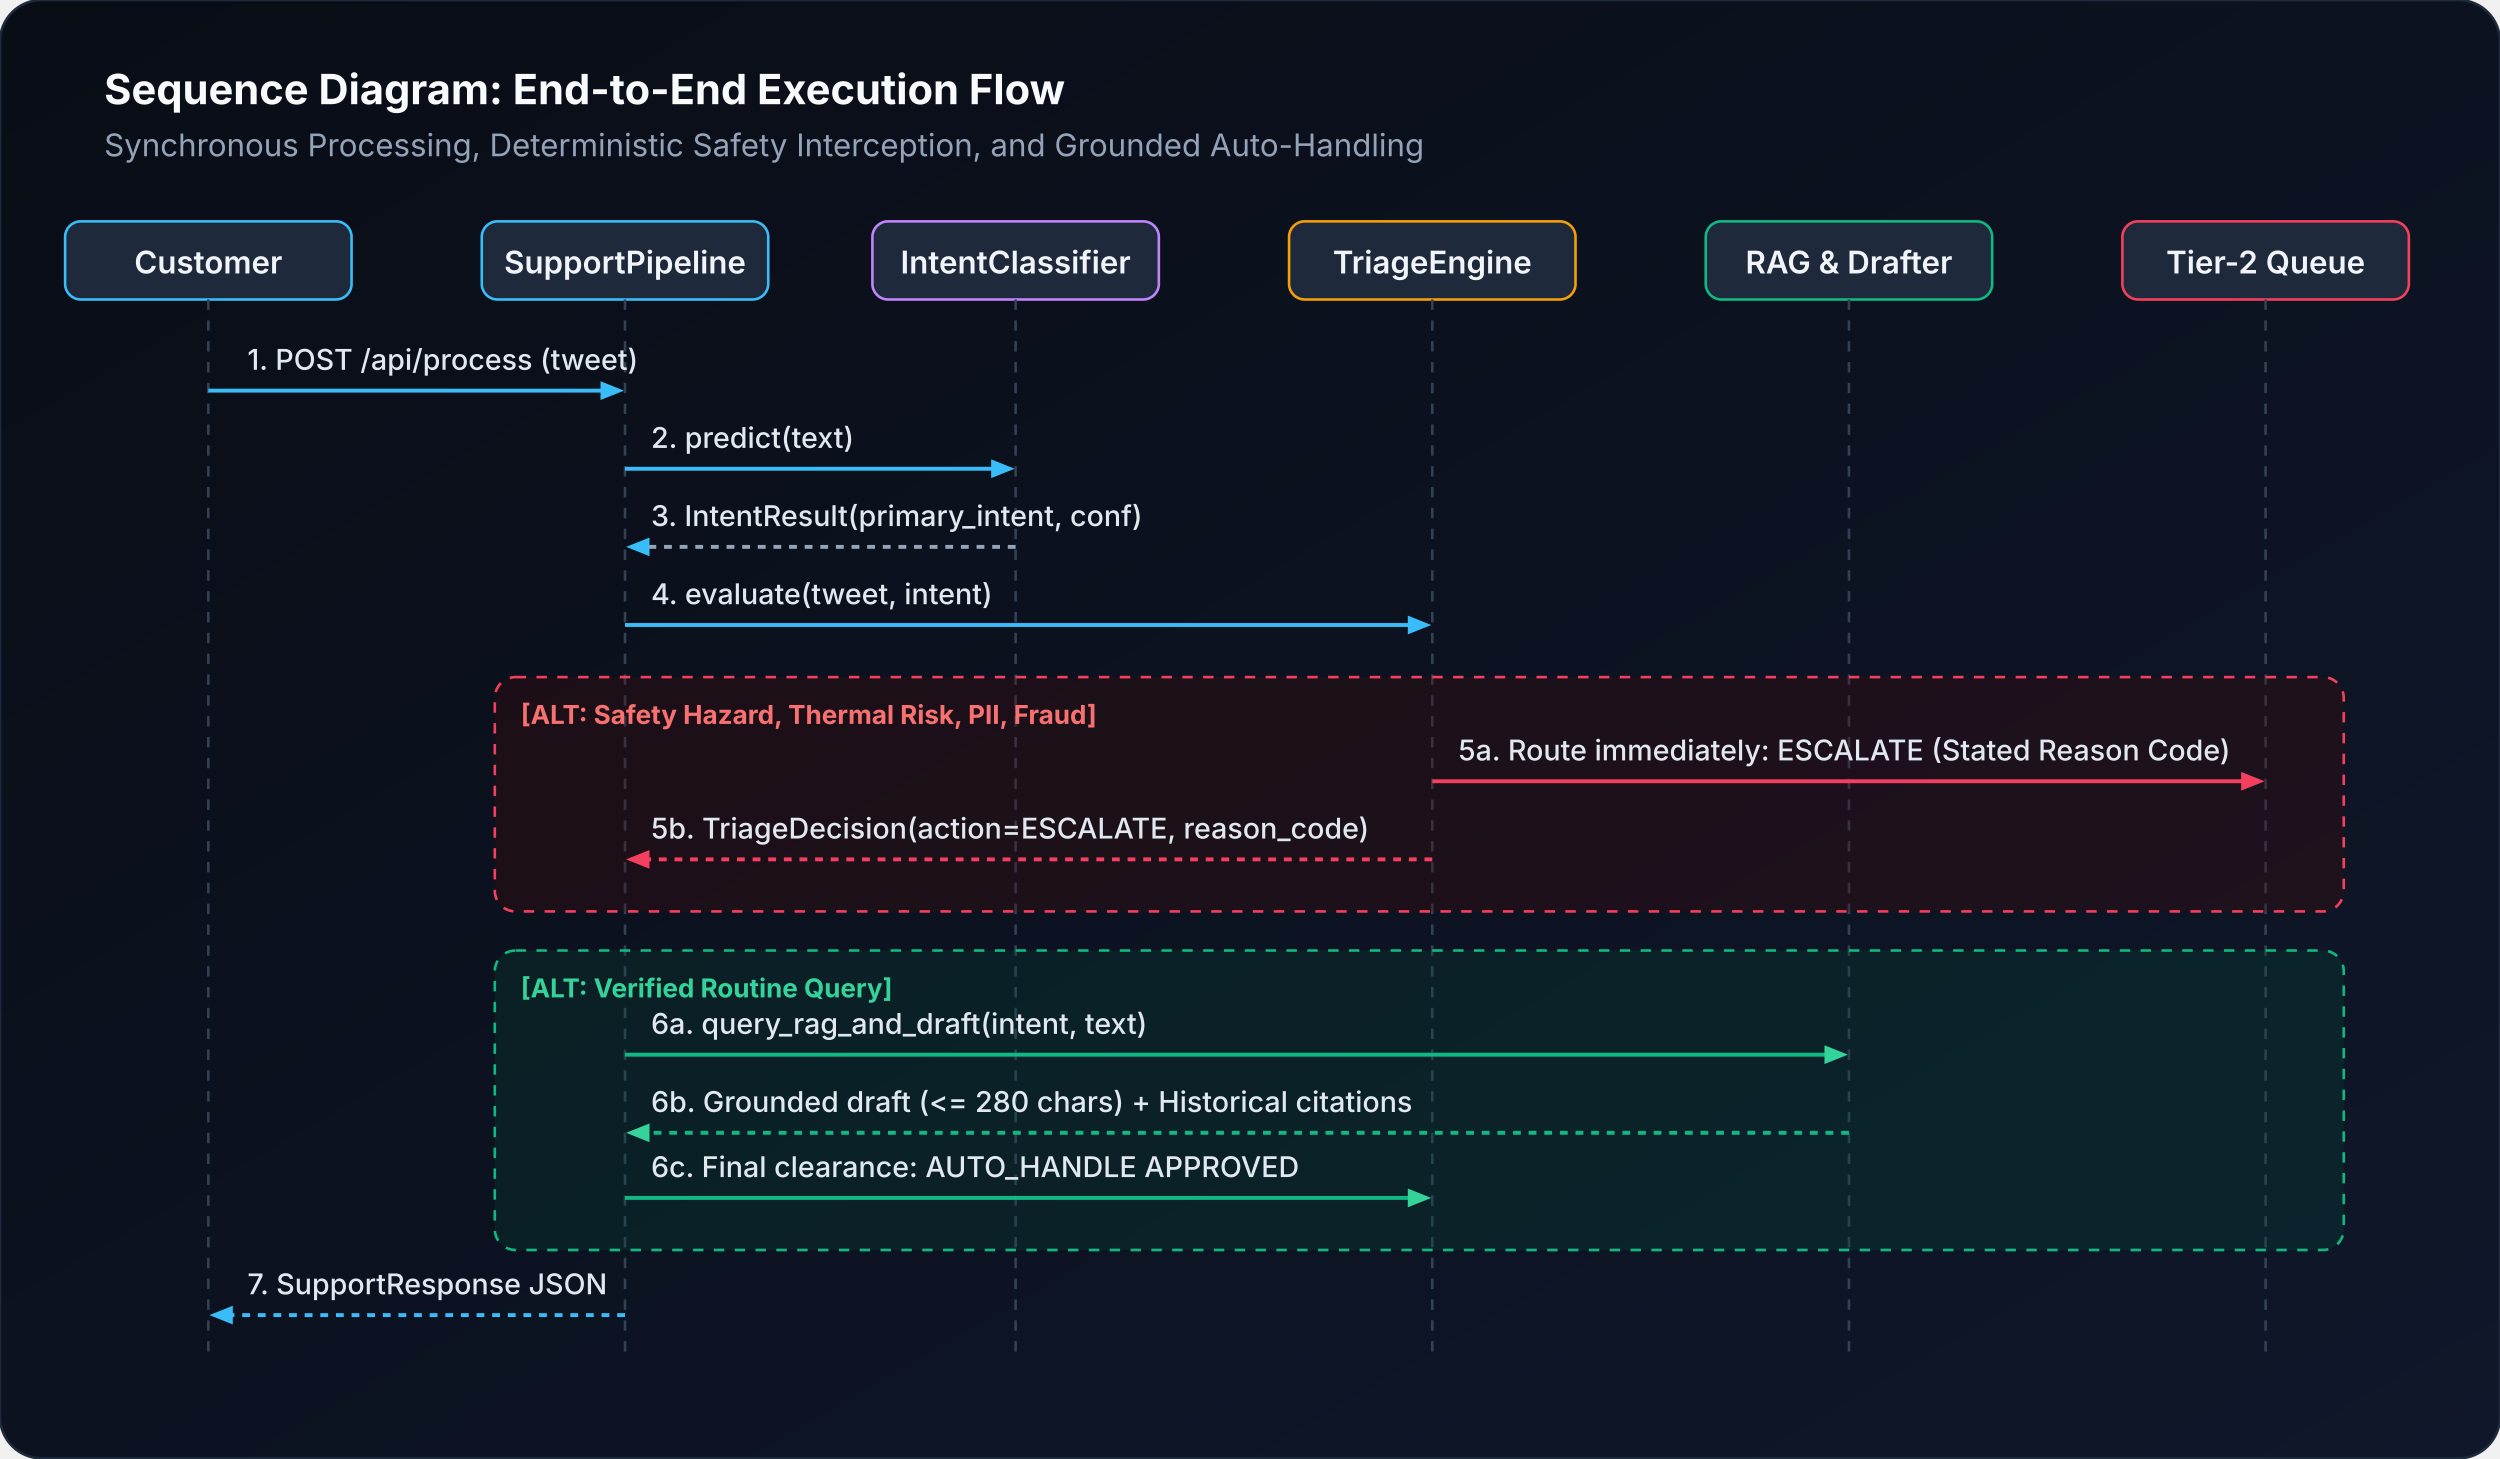
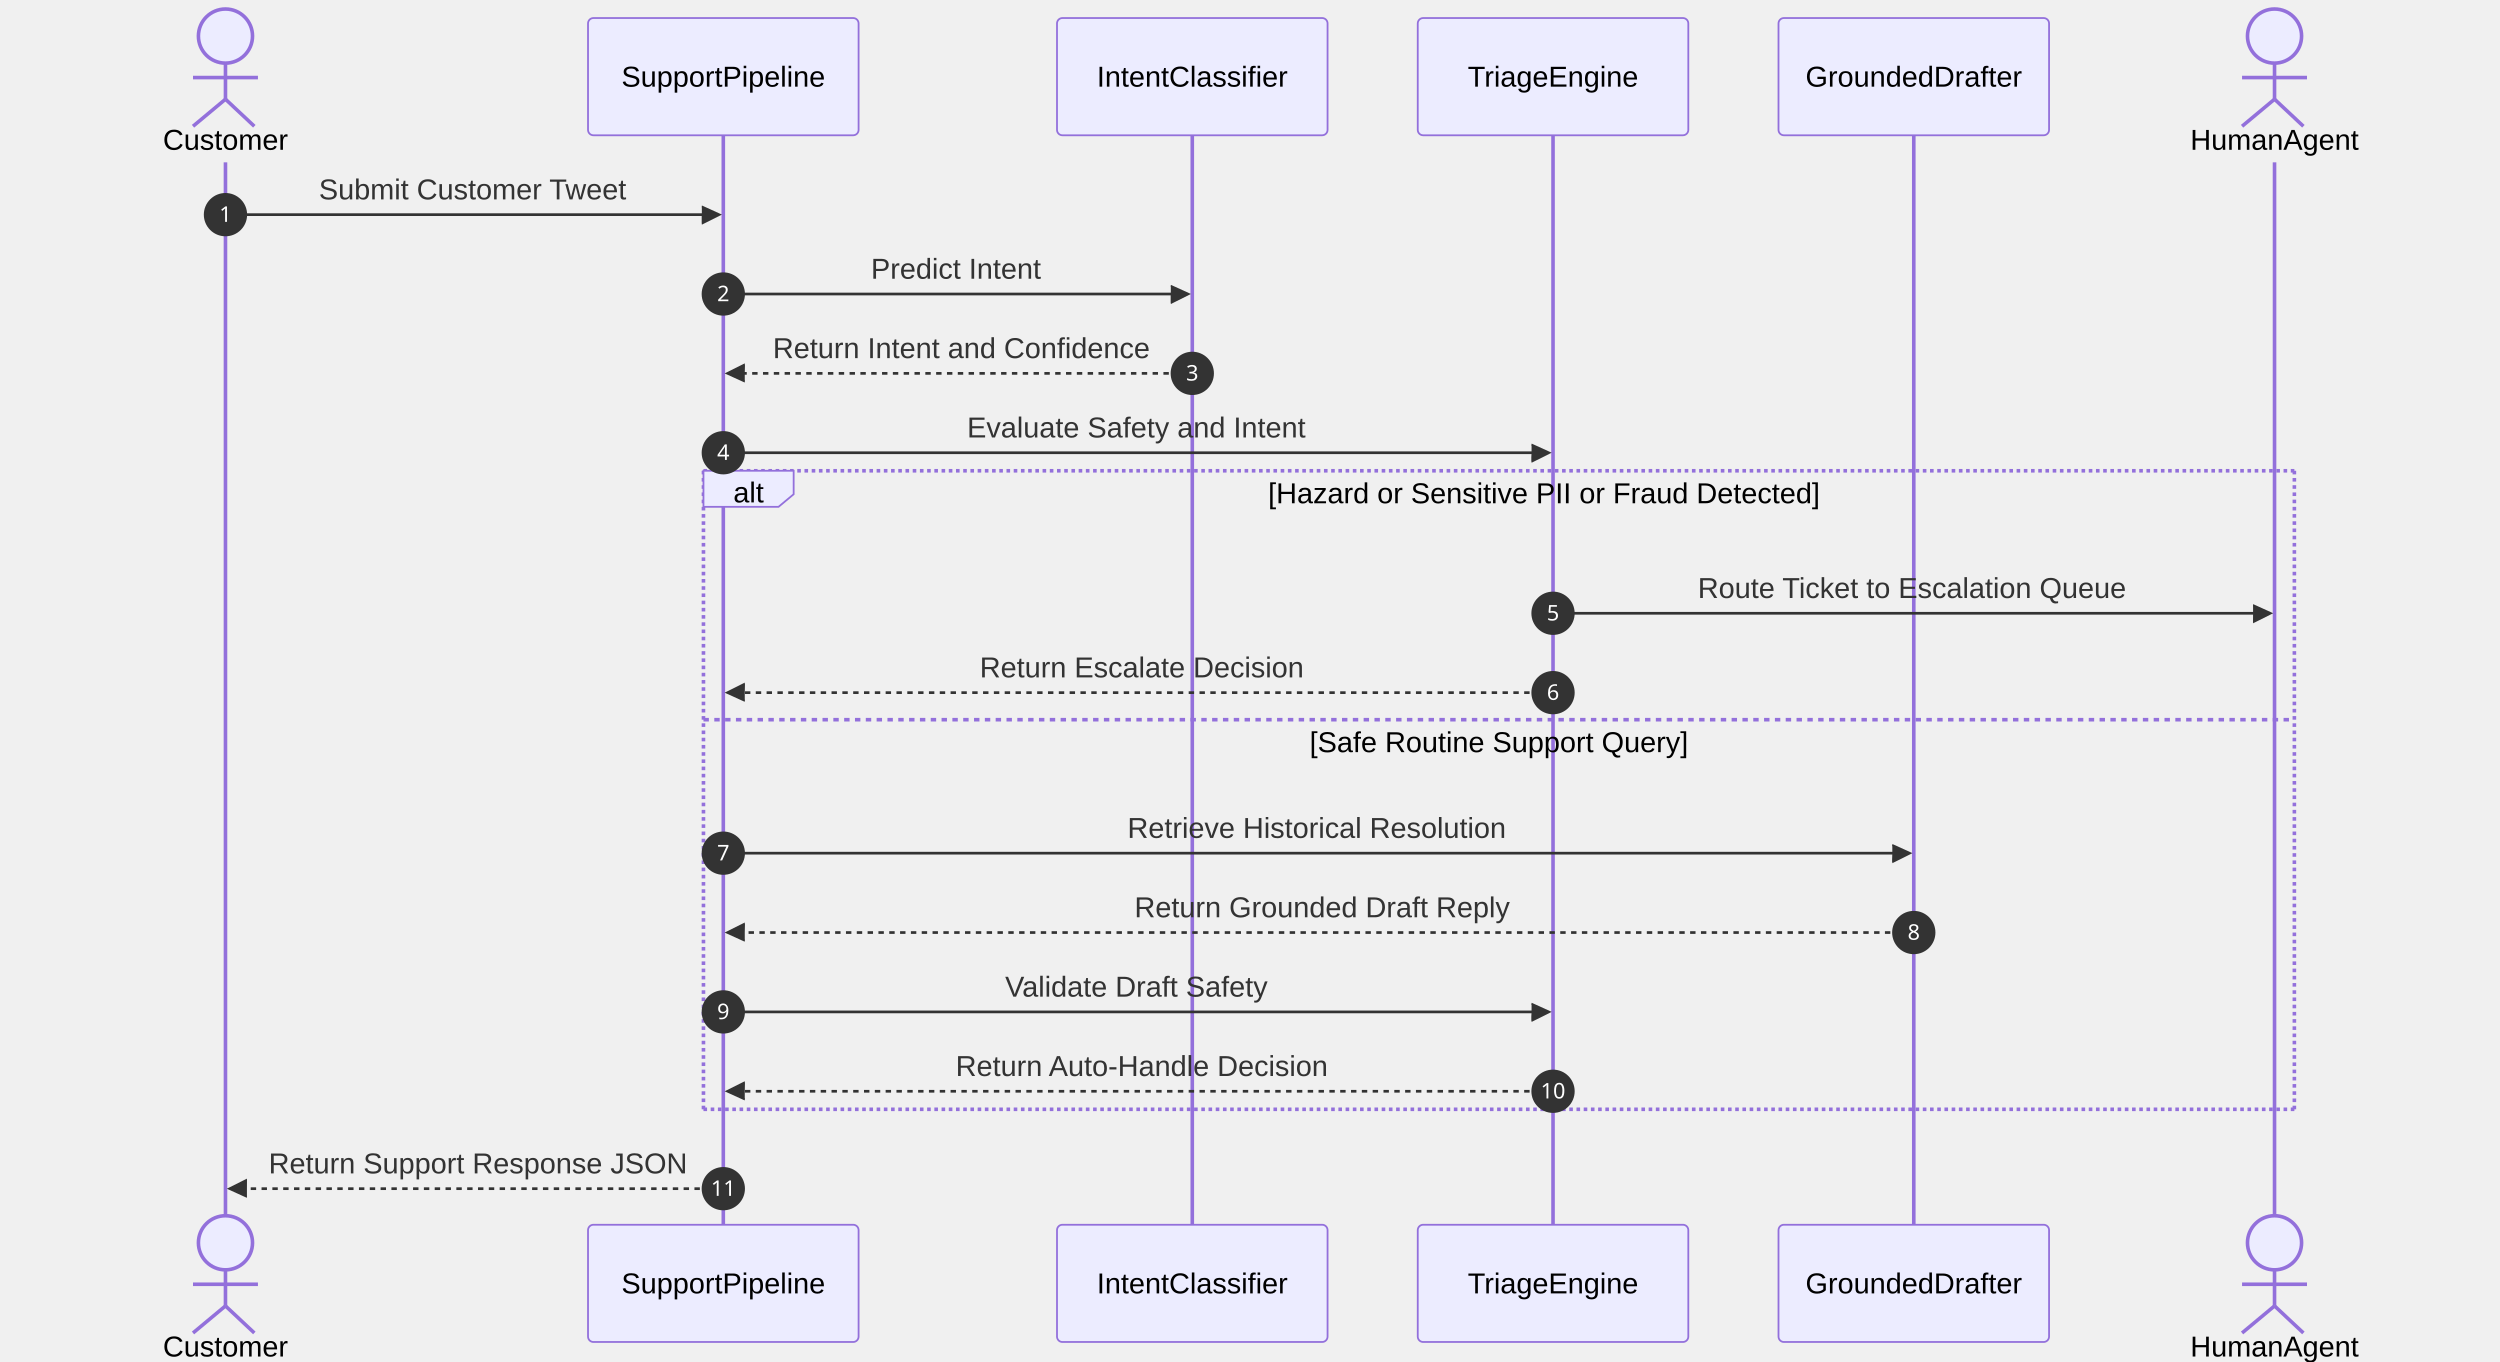
- <svg xmlns="http://www.w3.org/2000/svg" viewBox="0 0 960 560" width="100%" height="100%">
-   <defs>
-     <linearGradient id="sqBg" x1="0%" y1="0%" x2="100%" y2="100%">
-       <stop offset="0%" stop-color="#090d16" />
-       <stop offset="100%" stop-color="#0f172a" />
-     </linearGradient>
-     <marker id="sqArr" viewBox="0 0 10 10" refX="6" refY="5" markerWidth="6" markerHeight="6" orient="auto-start-reverse">
-       <path d="M 0 1 L 10 5 L 0 9 z" fill="#38bdf8" />
-     </marker>
-     <marker id="sqArrRed" viewBox="0 0 10 10" refX="6" refY="5" markerWidth="6" markerHeight="6" orient="auto-start-reverse">
-       <path d="M 0 1 L 10 5 L 0 9 z" fill="#f43f5e" />
-     </marker>
-     <marker id="sqArrGrn" viewBox="0 0 10 10" refX="6" refY="5" markerWidth="6" markerHeight="6" orient="auto-start-reverse">
-       <path d="M 0 1 L 10 5 L 0 9 z" fill="#34d399" />
-     </marker>
-   </defs>
-   <style>
-     .t { font-family: -apple-system, sans-serif; font-size: 16px; font-weight: 700; fill: #f8fafc; }
-     .st { font-family: -apple-system, sans-serif; font-size: 12px; font-weight: 400; fill: #94a3b8; }
-     .part { font-family: -apple-system, sans-serif; font-size: 12px; font-weight: 600; fill: #f1f5f9; text-anchor: middle; }
-     .msg { font-family: -apple-system, sans-serif; font-size: 11px; font-weight: 500; fill: #e2e8f0; }
-   </style>
-   <rect width="100%" height="100%" fill="url(#sqBg)" rx="16" stroke="#1e293b" />
-   <text x="40" y="40" class="t">Sequence Diagram: End-to-End Execution Flow</text>
-   <text x="40" y="60" class="st">Synchronous Processing, Deterministic Safety Interception, and Grounded Auto-Handling</text>
-   <rect x="25" y="85" width="110" height="30" rx="6" fill="#1e293b" stroke="#38bdf8" />
-   <text x="80" y="105" class="part">Customer</text>
-   <line x1="80" y1="115" x2="80" y2="520" stroke="#334155" stroke-dasharray="4" />
-   <rect x="185" y="85" width="110" height="30" rx="6" fill="#1e293b" stroke="#38bdf8" />
-   <text x="240" y="105" class="part">SupportPipeline</text>
-   <line x1="240" y1="115" x2="240" y2="520" stroke="#334155" stroke-dasharray="4" />
-   <rect x="335" y="85" width="110" height="30" rx="6" fill="#1e293b" stroke="#c084fc" />
-   <text x="390" y="105" class="part">IntentClassifier</text>
-   <line x1="390" y1="115" x2="390" y2="520" stroke="#334155" stroke-dasharray="4" />
-   <rect x="495" y="85" width="110" height="30" rx="6" fill="#1e293b" stroke="#f59e0b" />
-   <text x="550" y="105" class="part">TriageEngine</text>
-   <line x1="550" y1="115" x2="550" y2="520" stroke="#334155" stroke-dasharray="4" />
-   <rect x="655" y="85" width="110" height="30" rx="6" fill="#1e293b" stroke="#10b981" />
-   <text x="710" y="105" class="part">RAG &amp; Drafter</text>
-   <line x1="710" y1="115" x2="710" y2="520" stroke="#334155" stroke-dasharray="4" />
-   <rect x="815" y="85" width="110" height="30" rx="6" fill="#1e293b" stroke="#f43f5e" />
-   <text x="870" y="105" class="part">Tier-2 Queue</text>
-   <line x1="870" y1="115" x2="870" y2="520" stroke="#334155" stroke-dasharray="4" />
-   <line x1="80" y1="150" x2="236" y2="150" stroke="#38bdf8" stroke-width="1.5" marker-end="url(#sqArr)" />
-   <text x="95" y="142" class="msg">1. POST /api/process (tweet)</text>
-   <line x1="240" y1="180" x2="386" y2="180" stroke="#38bdf8" stroke-width="1.5" marker-end="url(#sqArr)" />
-   <text x="250" y="172" class="msg">2. predict(text)</text>
-   <line x1="390" y1="210" x2="244" y2="210" stroke="#94a3b8" stroke-width="1.5" stroke-dasharray="3" marker-end="url(#sqArr)" />
-   <text x="250" y="202" class="msg">3. IntentResult(primary_intent, conf)</text>
-   <line x1="240" y1="240" x2="546" y2="240" stroke="#38bdf8" stroke-width="1.5" marker-end="url(#sqArr)" />
-   <text x="250" y="232" class="msg">4. evaluate(tweet, intent)</text>
-   <rect x="190" y="260" width="710" height="90" rx="8" fill="#450a0a" fill-opacity="0.3" stroke="#f43f5e" stroke-dasharray="4" />
-   <text x="200" y="278" font-family="-apple-system, sans-serif" font-size="10px" font-weight="700" fill="#f87171">[ALT: Safety Hazard, Thermal Risk, PII, Fraud]</text>
-   <line x1="550" y1="300" x2="866" y2="300" stroke="#f43f5e" stroke-width="1.5" marker-end="url(#sqArrRed)" />
-   <text x="560" y="292" class="msg" fill="#fca5a5">5a. Route immediately: ESCALATE (Stated Reason Code)</text>
-   <line x1="550" y1="330" x2="244" y2="330" stroke="#f43f5e" stroke-width="1.5" stroke-dasharray="3" marker-end="url(#sqArrRed)" />
-   <text x="250" y="322" class="msg" fill="#fca5a5">5b. TriageDecision(action=ESCALATE, reason_code)</text>
-   <rect x="190" y="365" width="710" height="115" rx="8" fill="#064e3b" fill-opacity="0.25" stroke="#10b981" stroke-dasharray="4" />
-   <text x="200" y="383" font-family="-apple-system, sans-serif" font-size="10px" font-weight="700" fill="#34d399">[ALT: Verified Routine Query]</text>
-   <line x1="240" y1="405" x2="706" y2="405" stroke="#10b981" stroke-width="1.5" marker-end="url(#sqArrGrn)" />
-   <text x="250" y="397" class="msg" fill="#a7f3d0">6a. query_rag_and_draft(intent, text)</text>
-   <line x1="710" y1="435" x2="244" y2="435" stroke="#10b981" stroke-width="1.5" stroke-dasharray="3" marker-end="url(#sqArrGrn)" />
-   <text x="250" y="427" class="msg" fill="#a7f3d0">6b. Grounded draft (&lt;= 280 chars) + Historical citations</text>
-   <line x1="240" y1="460" x2="546" y2="460" stroke="#10b981" stroke-width="1.5" marker-end="url(#sqArrGrn)" />
-   <text x="250" y="452" class="msg" fill="#a7f3d0">6c. Final clearance: AUTO_HANDLE APPROVED</text>
-   <line x1="240" y1="505" x2="84" y2="505" stroke="#38bdf8" stroke-width="1.5" stroke-dasharray="3" marker-end="url(#sqArr)" />
-   <text x="95" y="497" class="msg">7. SupportResponse JSON</text>
+ <svg xmlns="http://www.w3.org/2000/svg" id="my-svg" width="100%" style="max-width: 1386px; background-color: white;" viewBox="-50 -10 1386 755" role="graphics-document document" aria-roledescription="sequence">
+   <g />
+   <g>
+     <rect x="936" y="669" fill="#eaeaea" stroke="#666" width="150" height="65" name="RAG" rx="3" ry="3" class="actor actor-bottom" />
+     <text x="1011" y="701.5" dominant-baseline="central" alignment-baseline="central" class="actor actor-box" style="text-anchor: middle; font-size: 16px; font-weight: 400;">
+       <tspan x="1011" dy="0">GroundedDrafter</tspan>
+     </text>
+   </g>
+   <g>
+     <rect x="736" y="669" fill="#eaeaea" stroke="#666" width="150" height="65" name="Triage" rx="3" ry="3" class="actor actor-bottom" />
+     <text x="811" y="701.5" dominant-baseline="central" alignment-baseline="central" class="actor actor-box" style="text-anchor: middle; font-size: 16px; font-weight: 400;">
+       <tspan x="811" dy="0">TriageEngine</tspan>
+     </text>
+   </g>
+   <g>
+     <rect x="536" y="669" fill="#eaeaea" stroke="#666" width="150" height="65" name="Classifier" rx="3" ry="3" class="actor actor-bottom" />
+     <text x="611" y="701.5" dominant-baseline="central" alignment-baseline="central" class="actor actor-box" style="text-anchor: middle; font-size: 16px; font-weight: 400;">
+       <tspan x="611" dy="0">IntentClassifier</tspan>
+     </text>
+   </g>
+   <g>
+     <rect x="276" y="669" fill="#eaeaea" stroke="#666" width="150" height="65" name="Pipeline" rx="3" ry="3" class="actor actor-bottom" />
+     <text x="351" y="701.5" dominant-baseline="central" alignment-baseline="central" class="actor actor-box" style="text-anchor: middle; font-size: 16px; font-weight: 400;">
+       <tspan x="351" dy="0">SupportPipeline</tspan>
+     </text>
+   </g>
+   <g />
+   <g>
+     <line id="actor5" x1="1211" y1="80" x2="1211" y2="669" class="actor-line 200" stroke-width="0.5px" stroke="#999" name="Agent" data-et="life-line" data-id="Agent" />
+   </g>
+   <g>
+     <line id="actor4" x1="1011" y1="65" x2="1011" y2="669" class="actor-line 200" stroke-width="0.5px" stroke="#999" name="RAG" data-et="life-line" data-id="RAG" />
+     <g id="root-4" data-et="participant" data-type="participant" data-id="RAG">
+       <rect x="936" y="0" fill="#eaeaea" stroke="#666" width="150" height="65" name="RAG" rx="3" ry="3" class="actor actor-top" />
+       <text x="1011" y="32.5" dominant-baseline="central" alignment-baseline="central" class="actor actor-box" style="text-anchor: middle; font-size: 16px; font-weight: 400;">
+         <tspan x="1011" dy="0">GroundedDrafter</tspan>
+       </text>
+     </g>
+   </g>
+   <g>
+     <line id="actor3" x1="811" y1="65" x2="811" y2="669" class="actor-line 200" stroke-width="0.5px" stroke="#999" name="Triage" data-et="life-line" data-id="Triage" />
+     <g id="root-3" data-et="participant" data-type="participant" data-id="Triage">
+       <rect x="736" y="0" fill="#eaeaea" stroke="#666" width="150" height="65" name="Triage" rx="3" ry="3" class="actor actor-top" />
+       <text x="811" y="32.5" dominant-baseline="central" alignment-baseline="central" class="actor actor-box" style="text-anchor: middle; font-size: 16px; font-weight: 400;">
+         <tspan x="811" dy="0">TriageEngine</tspan>
+       </text>
+     </g>
+   </g>
+   <g>
+     <line id="actor2" x1="611" y1="65" x2="611" y2="669" class="actor-line 200" stroke-width="0.5px" stroke="#999" name="Classifier" data-et="life-line" data-id="Classifier" />
+     <g id="root-2" data-et="participant" data-type="participant" data-id="Classifier">
+       <rect x="536" y="0" fill="#eaeaea" stroke="#666" width="150" height="65" name="Classifier" rx="3" ry="3" class="actor actor-top" />
+       <text x="611" y="32.5" dominant-baseline="central" alignment-baseline="central" class="actor actor-box" style="text-anchor: middle; font-size: 16px; font-weight: 400;">
+         <tspan x="611" dy="0">IntentClassifier</tspan>
+       </text>
+     </g>
+   </g>
+   <g>
+     <line id="actor1" x1="351" y1="65" x2="351" y2="669" class="actor-line 200" stroke-width="0.5px" stroke="#999" name="Pipeline" data-et="life-line" data-id="Pipeline" />
+     <g id="root-1" data-et="participant" data-type="participant" data-id="Pipeline">
+       <rect x="276" y="0" fill="#eaeaea" stroke="#666" width="150" height="65" name="Pipeline" rx="3" ry="3" class="actor actor-top" />
+       <text x="351" y="32.5" dominant-baseline="central" alignment-baseline="central" class="actor actor-box" style="text-anchor: middle; font-size: 16px; font-weight: 400;">
+         <tspan x="351" dy="0">SupportPipeline</tspan>
+       </text>
+     </g>
+   </g>
+   <g>
+     <line id="actor0" x1="75" y1="80" x2="75" y2="669" class="actor-line 200" stroke-width="0.5px" stroke="#999" name="Customer" data-et="life-line" data-id="Customer" />
+   </g>
+   <style>#my-svg{font-family:"trebuchet ms",verdana,arial,sans-serif;font-size:16px;fill:#333;}@keyframes edge-animation-frame{from{stroke-dashoffset:0;}}@keyframes dash{to{stroke-dashoffset:0;}}#my-svg .edge-animation-slow{stroke-dasharray:9,5!important;stroke-dashoffset:900;animation:dash 50s linear infinite;stroke-linecap:round;}#my-svg .edge-animation-fast{stroke-dasharray:9,5!important;stroke-dashoffset:900;animation:dash 20s linear infinite;stroke-linecap:round;}#my-svg .error-icon{fill:#552222;}#my-svg .error-text{fill:#552222;stroke:#552222;}#my-svg .edge-thickness-normal{stroke-width:1px;}#my-svg .edge-thickness-thick{stroke-width:3.5px;}#my-svg .edge-pattern-solid{stroke-dasharray:0;}#my-svg .edge-thickness-invisible{stroke-width:0;fill:none;}#my-svg .edge-pattern-dashed{stroke-dasharray:3;}#my-svg .edge-pattern-dotted{stroke-dasharray:2;}#my-svg .marker{fill:#333333;stroke:#333333;}#my-svg .marker.cross{stroke:#333333;}#my-svg svg{font-family:"trebuchet ms",verdana,arial,sans-serif;font-size:16px;}#my-svg p{margin:0;}#my-svg .actor{stroke:#9370DB;fill:#ECECFF;stroke-width:1;}#my-svg rect.actor.outer-path[data-look="neo"]{filter:drop-shadow(1px 2px 2px rgba(185, 185, 185, 1));}#my-svg rect.note[data-look="neo"]{stroke:#aaaa33;fill:#fff5ad;filter:drop-shadow(1px 2px 2px rgba(185, 185, 185, 1));}#my-svg text.actor&gt;tspan{fill:black;stroke:none;}#my-svg .actor-line{stroke:#9370DB;}#my-svg .innerArc{stroke-width:1.5;stroke-dasharray:none;}#my-svg .messageLine0{stroke-width:1.5;stroke-dasharray:none;stroke:#333;}#my-svg .messageLine1{stroke-width:1.5;stroke-dasharray:2,2;stroke:#333;}#my-svg [id$="-arrowhead"] path{fill:#333;stroke:#333;}#my-svg .sequenceNumber{fill:white;}#my-svg [id$="-sequencenumber"]{fill:#333;}#my-svg [id$="-crosshead"] path{fill:#333;stroke:#333;}#my-svg .messageText{fill:#333;stroke:none;}#my-svg .labelBox{stroke:#9370DB;fill:#ECECFF;filter:none;}#my-svg .labelText,#my-svg .labelText&gt;tspan{fill:black;stroke:none;}#my-svg .loopText,#my-svg .loopText&gt;tspan{fill:black;stroke:none;}#my-svg .sectionTitle,#my-svg .sectionTitle&gt;tspan{fill:black;stroke:none;}#my-svg .loopLine{stroke-width:2px;stroke-dasharray:2,2;stroke:#9370DB;fill:#9370DB;}#my-svg .note{stroke:#aaaa33;fill:#fff5ad;}#my-svg .noteText,#my-svg .noteText&gt;tspan{fill:black;stroke:none;font-weight:normal;}#my-svg .activation0{fill:#f4f4f4;stroke:#666;}#my-svg .activation1{fill:#f4f4f4;stroke:#666;}#my-svg .activation2{fill:#f4f4f4;stroke:#666;}#my-svg .actorPopupMenu{position:absolute;}#my-svg .actorPopupMenuPanel{position:absolute;fill:#ECECFF;box-shadow:0px 8px 16px 0px rgba(0,0,0,0.2);filter:drop-shadow(3px 5px 2px rgb(0 0 0 / 0.4));}#my-svg .actor-man circle,#my-svg line{fill:#ECECFF;stroke-width:2px;}#my-svg g rect.rect{filter:drop-shadow(1px 2px 2px rgba(185, 185, 185, 1));stroke:#9370DB;}#my-svg .node .neo-node{stroke:#9370DB;}#my-svg [data-look="neo"].node rect,#my-svg [data-look="neo"].cluster rect,#my-svg [data-look="neo"].node polygon{stroke:#9370DB;filter:drop-shadow(1px 2px 2px rgba(185, 185, 185, 1));}#my-svg [data-look="neo"].swimlane.cluster rect{filter:none;}#my-svg [data-look="neo"].node path{stroke:#9370DB;stroke-width:1px;}#my-svg [data-look="neo"].node .outer-path{filter:drop-shadow(1px 2px 2px rgba(185, 185, 185, 1));}#my-svg [data-look="neo"].node .neo-line path{stroke:#9370DB;filter:none;}#my-svg [data-look="neo"].node circle{stroke:#9370DB;filter:drop-shadow(1px 2px 2px rgba(185, 185, 185, 1));}#my-svg [data-look="neo"].node circle .state-start{fill:#000000;}#my-svg [data-look="neo"].icon-shape .icon{fill:#9370DB;filter:drop-shadow(1px 2px 2px rgba(185, 185, 185, 1));}#my-svg [data-look="neo"].icon-shape .icon-neo path{stroke:#9370DB;filter:drop-shadow(1px 2px 2px rgba(185, 185, 185, 1));}#my-svg :root{--mermaid-font-family:"trebuchet ms",verdana,arial,sans-serif;}</style>
+   <g />
+   <defs>
+     <symbol id="my-svg-computer" width="24" height="24">
+       <path transform="scale(.5)" d="M2 2v13h20v-13h-20zm18 11h-16v-9h16v9zm-10.228 6l.466-1h3.524l.467 1h-4.457zm14.228 3h-24l2-6h2.104l-1.33 4h18.45l-1.297-4h2.073l2 6zm-5-10h-14v-7h14v7z" />
+     </symbol>
+   </defs>
+   <defs>
+     <symbol id="my-svg-database" fill-rule="evenodd" clip-rule="evenodd">
+       <path transform="scale(.5)" d="M12.258.001l.256.004.255.005.253.008.251.01.249.012.247.015.246.016.242.019.241.02.239.023.236.024.233.027.231.028.229.031.225.032.223.034.22.036.217.038.214.04.211.041.208.043.205.045.201.046.198.048.194.05.191.051.187.053.183.054.18.056.175.057.172.059.168.06.163.061.16.063.155.064.15.066.074.033.073.033.071.034.07.034.069.035.068.035.067.035.066.035.064.036.064.036.062.036.06.036.06.037.058.037.058.037.055.038.055.038.053.038.052.038.051.039.05.039.048.039.047.039.045.04.044.04.043.04.041.04.04.041.039.041.037.041.036.041.034.041.033.042.032.042.03.042.029.042.027.042.026.043.024.043.023.043.021.043.02.043.018.044.017.043.015.044.013.044.012.044.011.045.009.044.007.045.006.045.004.045.002.045.001.045v17l-.001.045-.002.045-.004.045-.006.045-.007.045-.009.044-.011.045-.012.044-.013.044-.015.044-.017.043-.018.044-.02.043-.021.043-.023.043-.024.043-.026.043-.027.042-.029.042-.03.042-.032.042-.033.042-.034.041-.036.041-.037.041-.039.041-.04.041-.041.04-.043.04-.044.04-.045.04-.047.039-.048.039-.05.039-.051.039-.052.038-.053.038-.055.038-.055.038-.058.037-.058.037-.06.037-.06.036-.062.036-.064.036-.064.036-.066.035-.067.035-.068.035-.069.035-.07.034-.071.034-.073.033-.074.033-.15.066-.155.064-.16.063-.163.061-.168.06-.172.059-.175.057-.18.056-.183.054-.187.053-.191.051-.194.05-.198.048-.201.046-.205.045-.208.043-.211.041-.214.04-.217.038-.22.036-.223.034-.225.032-.229.031-.231.028-.233.027-.236.024-.239.023-.241.02-.242.019-.246.016-.247.015-.249.012-.251.01-.253.008-.255.005-.256.004-.258.001-.258-.001-.256-.004-.255-.005-.253-.008-.251-.01-.249-.012-.247-.015-.245-.016-.243-.019-.241-.02-.238-.023-.236-.024-.234-.027-.231-.028-.228-.031-.226-.032-.223-.034-.22-.036-.217-.038-.214-.04-.211-.041-.208-.043-.204-.045-.201-.046-.198-.048-.195-.05-.19-.051-.187-.053-.184-.054-.179-.056-.176-.057-.172-.059-.167-.06-.164-.061-.159-.063-.155-.064-.151-.066-.074-.033-.072-.033-.072-.034-.07-.034-.069-.035-.068-.035-.067-.035-.066-.035-.064-.036-.063-.036-.062-.036-.061-.036-.06-.037-.058-.037-.057-.037-.056-.038-.055-.038-.053-.038-.052-.038-.051-.039-.049-.039-.049-.039-.046-.039-.046-.04-.044-.04-.043-.04-.041-.04-.04-.041-.039-.041-.037-.041-.036-.041-.034-.041-.033-.042-.032-.042-.03-.042-.029-.042-.027-.042-.026-.043-.024-.043-.023-.043-.021-.043-.02-.043-.018-.044-.017-.043-.015-.044-.013-.044-.012-.044-.011-.045-.009-.044-.007-.045-.006-.045-.004-.045-.002-.045-.001-.045v-17l.001-.045.002-.045.004-.045.006-.045.007-.045.009-.044.011-.045.012-.044.013-.044.015-.044.017-.043.018-.044.02-.043.021-.043.023-.043.024-.043.026-.043.027-.042.029-.042.03-.042.032-.042.033-.042.034-.041.036-.041.037-.041.039-.041.04-.041.041-.04.043-.04.044-.04.046-.04.046-.039.049-.039.049-.039.051-.039.052-.038.053-.038.055-.038.056-.038.057-.037.058-.037.06-.037.061-.036.062-.036.063-.036.064-.036.066-.035.067-.035.068-.035.069-.035.07-.034.072-.034.072-.033.074-.033.151-.066.155-.064.159-.063.164-.061.167-.06.172-.059.176-.057.179-.056.184-.054.187-.053.19-.051.195-.05.198-.048.201-.046.204-.045.208-.043.211-.041.214-.04.217-.038.22-.036.223-.034.226-.032.228-.031.231-.028.234-.027.236-.024.238-.023.241-.02.243-.019.245-.016.247-.015.249-.012.251-.01.253-.008.255-.005.256-.004.258-.001.258.001zm-9.258 20.499v.01l.001.021.003.021.004.022.005.021.006.022.007.022.009.023.01.022.011.023.012.023.013.023.015.023.016.024.017.023.018.024.019.024.021.024.022.025.023.024.024.025.052.049.056.05.061.051.066.051.07.051.075.051.079.052.084.052.088.052.092.052.097.052.102.051.105.052.11.052.114.051.119.051.123.051.127.05.131.05.135.05.139.048.144.049.147.047.152.047.155.047.16.045.163.045.167.043.171.043.176.041.178.041.183.039.187.039.19.037.194.035.197.035.202.033.204.031.209.03.212.029.216.027.219.025.222.024.226.021.23.02.233.018.236.016.24.015.243.012.246.01.249.008.253.005.256.004.259.001.26-.001.257-.004.254-.005.25-.008.247-.011.244-.012.241-.014.237-.016.233-.018.231-.021.226-.021.224-.024.22-.026.216-.027.212-.028.21-.031.205-.031.202-.034.198-.034.194-.036.191-.037.187-.039.183-.04.179-.04.175-.042.172-.043.168-.044.163-.045.16-.046.155-.046.152-.047.148-.048.143-.049.139-.049.136-.05.131-.05.126-.05.123-.051.118-.052.114-.051.11-.052.106-.052.101-.052.096-.052.092-.052.088-.053.083-.051.079-.052.074-.052.07-.051.065-.051.06-.051.056-.05.051-.05.023-.024.023-.025.021-.024.02-.024.019-.024.018-.024.017-.024.015-.023.014-.024.013-.023.012-.023.01-.023.01-.022.008-.022.006-.022.006-.022.004-.022.004-.021.001-.021.001-.021v-4.127l-.077.055-.08.053-.083.054-.085.053-.087.052-.09.052-.093.051-.095.05-.097.05-.1.049-.102.049-.105.048-.106.047-.109.047-.111.046-.114.045-.115.045-.118.044-.12.043-.122.042-.124.042-.126.041-.128.04-.13.04-.132.038-.134.038-.135.037-.138.037-.139.035-.142.035-.143.034-.144.033-.147.032-.148.031-.15.03-.151.03-.153.029-.154.027-.156.027-.158.026-.159.025-.161.024-.162.023-.163.022-.165.021-.166.02-.167.019-.169.018-.169.017-.171.016-.173.015-.173.014-.175.013-.175.012-.177.011-.178.01-.179.008-.179.008-.181.006-.182.005-.182.004-.184.003-.184.002h-.37l-.184-.002-.184-.003-.182-.004-.182-.005-.181-.006-.179-.008-.179-.008-.178-.01-.176-.011-.176-.012-.175-.013-.173-.014-.172-.015-.171-.016-.17-.017-.169-.018-.167-.019-.166-.02-.165-.021-.163-.022-.162-.023-.161-.024-.159-.025-.157-.026-.156-.027-.155-.027-.153-.029-.151-.03-.15-.03-.148-.031-.146-.032-.145-.033-.143-.034-.141-.035-.14-.035-.137-.037-.136-.037-.134-.038-.132-.038-.13-.04-.128-.04-.126-.041-.124-.042-.122-.042-.12-.044-.117-.043-.116-.045-.113-.045-.112-.046-.109-.047-.106-.047-.105-.048-.102-.049-.1-.049-.097-.05-.095-.05-.093-.052-.09-.051-.087-.052-.085-.053-.083-.054-.08-.054-.077-.054v4.127zm0-5.654v.011l.001.021.003.021.004.021.005.022.006.022.007.022.009.022.01.022.011.023.012.023.013.023.015.024.016.023.017.024.018.024.019.024.021.024.022.024.023.025.024.024.052.05.056.05.061.05.066.051.07.051.075.052.079.051.084.052.088.052.092.052.097.052.102.052.105.052.11.051.114.051.119.052.123.05.127.051.131.05.135.049.139.049.144.048.147.048.152.047.155.046.16.045.163.045.167.044.171.042.176.042.178.04.183.04.187.038.19.037.194.036.197.034.202.033.204.032.209.03.212.028.216.027.219.025.222.024.226.022.23.02.233.018.236.016.24.014.243.012.246.01.249.008.253.006.256.003.259.001.26-.001.257-.003.254-.006.25-.008.247-.01.244-.012.241-.015.237-.016.233-.018.231-.02.226-.022.224-.024.22-.025.216-.027.212-.029.21-.03.205-.032.202-.033.198-.035.194-.036.191-.037.187-.039.183-.039.179-.041.175-.042.172-.043.168-.044.163-.045.16-.045.155-.047.152-.047.148-.048.143-.048.139-.05.136-.049.131-.05.126-.051.123-.051.118-.051.114-.052.11-.052.106-.052.101-.052.096-.052.092-.052.088-.052.083-.052.079-.052.074-.051.07-.052.065-.051.06-.05.056-.051.051-.049.023-.025.023-.024.021-.025.02-.024.019-.024.018-.024.017-.024.015-.023.014-.023.013-.024.012-.022.01-.023.01-.023.008-.022.006-.022.006-.022.004-.021.004-.022.001-.021.001-.021v-4.139l-.077.054-.08.054-.083.054-.085.052-.087.053-.09.051-.093.051-.095.051-.097.05-.1.049-.102.049-.105.048-.106.047-.109.047-.111.046-.114.045-.115.044-.118.044-.12.044-.122.042-.124.042-.126.041-.128.04-.13.039-.132.039-.134.038-.135.037-.138.036-.139.036-.142.035-.143.033-.144.033-.147.033-.148.031-.15.03-.151.03-.153.028-.154.028-.156.027-.158.026-.159.025-.161.024-.162.023-.163.022-.165.021-.166.02-.167.019-.169.018-.169.017-.171.016-.173.015-.173.014-.175.013-.175.012-.177.011-.178.009-.179.009-.179.007-.181.007-.182.005-.182.004-.184.003-.184.002h-.37l-.184-.002-.184-.003-.182-.004-.182-.005-.181-.007-.179-.007-.179-.009-.178-.009-.176-.011-.176-.012-.175-.013-.173-.014-.172-.015-.171-.016-.17-.017-.169-.018-.167-.019-.166-.02-.165-.021-.163-.022-.162-.023-.161-.024-.159-.025-.157-.026-.156-.027-.155-.028-.153-.028-.151-.03-.15-.03-.148-.031-.146-.033-.145-.033-.143-.033-.141-.035-.14-.036-.137-.036-.136-.037-.134-.038-.132-.039-.13-.039-.128-.04-.126-.041-.124-.042-.122-.043-.12-.043-.117-.044-.116-.044-.113-.046-.112-.046-.109-.046-.106-.047-.105-.048-.102-.049-.1-.049-.097-.05-.095-.051-.093-.051-.09-.051-.087-.053-.085-.052-.083-.054-.08-.054-.077-.054v4.139zm0-5.666v.011l.001.02.003.022.004.021.005.022.006.021.007.022.009.023.01.022.011.023.012.023.013.023.015.023.016.024.017.024.018.023.019.024.021.025.022.024.023.024.024.025.052.05.056.05.061.05.066.051.07.051.075.052.079.051.084.052.088.052.092.052.097.052.102.052.105.051.11.052.114.051.119.051.123.051.127.05.131.05.135.05.139.049.144.048.147.048.152.047.155.046.16.045.163.045.167.043.171.043.176.042.178.04.183.04.187.038.19.037.194.036.197.034.202.033.204.032.209.03.212.028.216.027.219.025.222.024.226.021.23.02.233.018.236.017.24.014.243.012.246.01.249.008.253.006.256.003.259.001.26-.001.257-.003.254-.006.25-.008.247-.01.244-.013.241-.014.237-.016.233-.018.231-.02.226-.022.224-.024.22-.025.216-.027.212-.029.21-.03.205-.032.202-.033.198-.035.194-.036.191-.037.187-.039.183-.039.179-.041.175-.042.172-.043.168-.044.163-.045.16-.045.155-.047.152-.047.148-.048.143-.049.139-.049.136-.049.131-.051.126-.05.123-.051.118-.052.114-.051.11-.052.106-.052.101-.052.096-.052.092-.052.088-.052.083-.052.079-.052.074-.052.07-.051.065-.051.06-.051.056-.05.051-.049.023-.025.023-.025.021-.024.02-.024.019-.024.018-.024.017-.024.015-.023.014-.024.013-.023.012-.023.01-.022.01-.023.008-.022.006-.022.006-.022.004-.022.004-.021.001-.021.001-.021v-4.153l-.077.054-.08.054-.083.053-.085.053-.087.053-.09.051-.093.051-.095.051-.097.05-.1.049-.102.048-.105.048-.106.048-.109.046-.111.046-.114.046-.115.044-.118.044-.12.043-.122.043-.124.042-.126.041-.128.04-.13.039-.132.039-.134.038-.135.037-.138.036-.139.036-.142.034-.143.034-.144.033-.147.032-.148.032-.15.03-.151.03-.153.028-.154.028-.156.027-.158.026-.159.024-.161.024-.162.023-.163.023-.165.021-.166.02-.167.019-.169.018-.169.017-.171.016-.173.015-.173.014-.175.013-.175.012-.177.01-.178.01-.179.009-.179.007-.181.006-.182.006-.182.004-.184.003-.184.001-.185.001-.185-.001-.184-.001-.184-.003-.182-.004-.182-.006-.181-.006-.179-.007-.179-.009-.178-.01-.176-.01-.176-.012-.175-.013-.173-.014-.172-.015-.171-.016-.17-.017-.169-.018-.167-.019-.166-.02-.165-.021-.163-.023-.162-.023-.161-.024-.159-.024-.157-.026-.156-.027-.155-.028-.153-.028-.151-.03-.15-.03-.148-.032-.146-.032-.145-.033-.143-.034-.141-.034-.14-.036-.137-.036-.136-.037-.134-.038-.132-.039-.13-.039-.128-.041-.126-.041-.124-.041-.122-.043-.12-.043-.117-.044-.116-.044-.113-.046-.112-.046-.109-.046-.106-.048-.105-.048-.102-.048-.1-.05-.097-.049-.095-.051-.093-.051-.09-.052-.087-.052-.085-.053-.083-.053-.08-.054-.077-.054v4.153zm8.74-8.179l-.257.004-.254.005-.25.008-.247.011-.244.012-.241.014-.237.016-.233.018-.231.021-.226.022-.224.023-.22.026-.216.027-.212.028-.21.031-.205.032-.202.033-.198.034-.194.036-.191.038-.187.038-.183.04-.179.041-.175.042-.172.043-.168.043-.163.045-.16.046-.155.046-.152.048-.148.048-.143.048-.139.049-.136.05-.131.05-.126.051-.123.051-.118.051-.114.052-.11.052-.106.052-.101.052-.096.052-.092.052-.088.052-.083.052-.079.052-.074.051-.07.052-.065.051-.06.05-.056.05-.051.05-.023.025-.023.024-.021.024-.02.025-.019.024-.018.024-.017.023-.015.024-.014.023-.013.023-.012.023-.01.023-.01.022-.008.022-.006.023-.006.021-.004.022-.004.021-.001.021-.001.021.001.021.001.021.004.021.004.022.006.021.006.023.008.022.01.022.01.023.012.023.013.023.014.023.015.024.017.023.018.024.019.024.02.025.021.024.023.024.023.025.051.05.056.05.06.05.065.051.07.052.074.051.079.052.083.052.088.052.092.052.096.052.101.052.106.052.11.052.114.052.118.051.123.051.126.051.131.05.136.05.139.049.143.048.148.048.152.048.155.046.16.046.163.045.168.043.172.043.175.042.179.041.183.04.187.038.191.038.194.036.198.034.202.033.205.032.21.031.212.028.216.027.22.026.224.023.226.022.231.021.233.018.237.016.241.014.244.012.247.011.25.008.254.005.257.004.26.001.26-.001.257-.004.254-.005.25-.008.247-.011.244-.012.241-.014.237-.016.233-.018.231-.021.226-.022.224-.023.22-.026.216-.027.212-.028.21-.031.205-.032.202-.033.198-.034.194-.036.191-.038.187-.038.183-.04.179-.041.175-.042.172-.043.168-.043.163-.045.16-.046.155-.046.152-.048.148-.048.143-.048.139-.049.136-.05.131-.05.126-.051.123-.051.118-.051.114-.052.11-.052.106-.052.101-.052.096-.052.092-.052.088-.052.083-.052.079-.052.074-.051.07-.052.065-.051.06-.05.056-.05.051-.05.023-.025.023-.024.021-.024.02-.025.019-.024.018-.024.017-.023.015-.024.014-.023.013-.023.012-.023.01-.023.01-.022.008-.022.006-.023.006-.021.004-.022.004-.021.001-.021.001-.021-.001-.021-.001-.021-.004-.021-.004-.022-.006-.021-.006-.023-.008-.022-.01-.022-.01-.023-.012-.023-.013-.023-.014-.023-.015-.024-.017-.023-.018-.024-.019-.024-.02-.025-.021-.024-.023-.024-.023-.025-.051-.05-.056-.05-.06-.05-.065-.051-.07-.052-.074-.051-.079-.052-.083-.052-.088-.052-.092-.052-.096-.052-.101-.052-.106-.052-.11-.052-.114-.052-.118-.051-.123-.051-.126-.051-.131-.05-.136-.05-.139-.049-.143-.048-.148-.048-.152-.048-.155-.046-.16-.046-.163-.045-.168-.043-.172-.043-.175-.042-.179-.041-.183-.04-.187-.038-.191-.038-.194-.036-.198-.034-.202-.033-.205-.032-.21-.031-.212-.028-.216-.027-.22-.026-.224-.023-.226-.022-.231-.021-.233-.018-.237-.016-.241-.014-.244-.012-.247-.011-.25-.008-.254-.005-.257-.004-.26-.001-.26.001z" />
+     </symbol>
+   </defs>
+   <defs>
+     <symbol id="my-svg-clock" width="24" height="24">
+       <path transform="scale(.5)" d="M12 2c5.514 0 10 4.486 10 10s-4.486 10-10 10-10-4.486-10-10 4.486-10 10-10zm0-2c-6.627 0-12 5.373-12 12s5.373 12 12 12 12-5.373 12-12-5.373-12-12-12zm5.848 12.459c.202.038.202.333.001.372-1.907.361-6.045 1.111-6.547 1.111-.719 0-1.301-.582-1.301-1.301 0-.512.77-5.447 1.125-7.445.034-.192.312-.181.343.014l.985 6.238 5.394 1.011z" />
+     </symbol>
+   </defs>
+   <defs>
+     <marker id="my-svg-arrowhead" refX="7.9" refY="5" markerUnits="userSpaceOnUse" markerWidth="12" markerHeight="12" orient="auto-start-reverse">
+       <path d="M -1 0 L 10 5 L 0 10 z" />
+     </marker>
+   </defs>
+   <defs>
+     <marker id="my-svg-crosshead" markerWidth="15" markerHeight="8" orient="auto" refX="4" refY="4.5">
+       <path fill="none" stroke="#000000" stroke-width="1pt" d="M 1,2 L 6,7 M 6,2 L 1,7" style="stroke-dasharray: 0, 0;" />
+     </marker>
+   </defs>
+   <defs>
+     <marker id="my-svg-filled-head" refX="15.5" refY="7" markerWidth="20" markerHeight="28" orient="auto">
+       <path d="M 18,7 L9,13 L14,7 L9,1 Z" />
+     </marker>
+   </defs>
+   <defs>
+     <marker id="my-svg-sequencenumber" refX="15" refY="15" markerWidth="60" markerHeight="40" orient="auto">
+       <circle cx="15" cy="15" r="6" />
+     </marker>
+   </defs>
+   <defs>
+     <marker id="my-svg-solidTopArrowHead" refX="7.9" refY="7.25" markerUnits="userSpaceOnUse" markerWidth="12" markerHeight="12" orient="auto-start-reverse">
+       <path d="M 0 0 L 10 8 L 0 8 z" />
+     </marker>
+   </defs>
+   <defs>
+     <marker id="my-svg-solidBottomArrowHead" refX="7.9" refY="0.75" markerUnits="userSpaceOnUse" markerWidth="12" markerHeight="12" orient="auto-start-reverse">
+       <path d="M 0 0 L 10 0 L 0 8 z" />
+     </marker>
+   </defs>
+   <defs>
+     <marker id="my-svg-stickTopArrowHead" refX="7.5" refY="7" markerUnits="userSpaceOnUse" markerWidth="12" markerHeight="12" orient="auto-start-reverse">
+       <path d="M 0 0 L 7 7" stroke="black" stroke-width="1.5" fill="none" />
+     </marker>
+   </defs>
+   <defs>
+     <marker id="my-svg-stickBottomArrowHead" refX="7.5" refY="0" markerUnits="userSpaceOnUse" markerWidth="12" markerHeight="12" orient="auto-start-reverse">
+       <path d="M 0 7 L 7 0" stroke="black" stroke-width="1.5" fill="none" />
+     </marker>
+   </defs>
+   <g data-et="control-structure" data-id="i13">
+     <line x1="340" y1="251" x2="1222" y2="251" class="loopLine" />
+     <line x1="1222" y1="251" x2="1222" y2="605" class="loopLine" />
+     <line x1="340" y1="605" x2="1222" y2="605" class="loopLine" />
+     <line x1="340" y1="251" x2="340" y2="605" class="loopLine" />
+     <line x1="340" y1="389" x2="1222" y2="389" class="loopLine" style="stroke-dasharray: 3, 3;" />
+     <polygon points="340,251 390,251 390,264 381.6,271 340,271" class="labelBox" />
+     <text x="365" y="264" text-anchor="middle" dominant-baseline="middle" alignment-baseline="middle" class="labelText" style="font-size: 16px; font-weight: 400;">alt</text>
+     <text x="806" y="269" text-anchor="middle" class="loopText" style="font-size: 16px; font-weight: 400;">
+       <tspan x="806">[Hazard or Sensitive PII or Fraud Detected]</tspan>
+     </text>
+     <text x="781" y="407" text-anchor="middle" class="sectionTitle" style="font-size: 16px; font-weight: 400;">[Safe Routine Support Query]</text>
+   </g>
+   <g class="actor-man actor-top" name="Customer" data-et="participant" data-type="actor" data-id="Customer" style="stroke: rgb(147, 112, 219);">
+     <line id="actor-man-torso0" x1="75" y1="25" x2="75" y2="45" />
+     <line id="actor-man-arms0" x1="57" y1="33" x2="93" y2="33" />
+     <line x1="57" y1="60" x2="75" y2="45" />
+     <line x1="75" y1="45" x2="91" y2="60" />
+     <circle cx="75" cy="10" r="15" width="150" height="65" />
+     <text x="75" y="67.5" dominant-baseline="central" alignment-baseline="central" class="actor actor-man" style="text-anchor: middle; font-size: 16px; font-weight: 400;">
+       <tspan x="75" dy="0">Customer</tspan>
+     </text>
+   </g>
+   <g class="actor-man actor-top" name="Agent" data-et="participant" data-type="actor" data-id="Agent" style="stroke: rgb(147, 112, 219);">
+     <line id="actor-man-torso5" x1="1211" y1="25" x2="1211" y2="45" />
+     <line id="actor-man-arms5" x1="1193" y1="33" x2="1229" y2="33" />
+     <line x1="1193" y1="60" x2="1211" y2="45" />
+     <line x1="1211" y1="45" x2="1227" y2="60" />
+     <circle cx="1211" cy="10" r="15" width="150" height="65" />
+     <text x="1211" y="67.5" dominant-baseline="central" alignment-baseline="central" class="actor actor-man" style="text-anchor: middle; font-size: 16px; font-weight: 400;">
+       <tspan x="1211" dy="0">HumanAgent</tspan>
+     </text>
+   </g>
+   <text x="212" y="80" text-anchor="middle" dominant-baseline="middle" alignment-baseline="middle" class="messageText" dy="1em" style="font-size: 16px; font-weight: 400;">Submit Customer Tweet</text>
+   <line x1="82" y1="109" x2="347" y2="109" class="messageLine0" data-et="message" data-id="i1" data-from="Customer" data-to="Pipeline" stroke-width="2" stroke="none" marker-end="url(#my-svg-arrowhead)" style="fill: none;" />
+   <line x1="75" y1="109" x2="75" y2="109" stroke-width="0" marker-start="url(#my-svg-sequencenumber)" />
+   <text x="75" y="113" font-family="sans-serif" font-size="12px" text-anchor="middle" class="sequenceNumber">1</text>
+   <text x="480" y="124" text-anchor="middle" dominant-baseline="middle" alignment-baseline="middle" class="messageText" dy="1em" style="font-size: 16px; font-weight: 400;">Predict Intent</text>
+   <line x1="358" y1="153" x2="607" y2="153" class="messageLine0" data-et="message" data-id="i2" data-from="Pipeline" data-to="Classifier" stroke-width="2" stroke="none" marker-end="url(#my-svg-arrowhead)" style="fill: none;" />
+   <line x1="351" y1="153" x2="351" y2="153" stroke-width="0" marker-start="url(#my-svg-sequencenumber)" />
+   <text x="351" y="157" font-family="sans-serif" font-size="12px" text-anchor="middle" class="sequenceNumber">2</text>
+   <text x="483" y="168" text-anchor="middle" dominant-baseline="middle" alignment-baseline="middle" class="messageText" dy="1em" style="font-size: 16px; font-weight: 400;">Return Intent and Confidence</text>
+   <line x1="616" y1="197" x2="355" y2="197" class="messageLine1" data-et="message" data-id="i3" data-from="Classifier" data-to="Pipeline" stroke-width="2" stroke="none" marker-end="url(#my-svg-arrowhead)" style="stroke-dasharray: 3, 3; fill: none;" />
+   <line x1="611" y1="197" x2="611" y2="197" stroke-width="0" marker-start="url(#my-svg-sequencenumber)" />
+   <text x="611" y="201" font-family="sans-serif" font-size="12px" text-anchor="middle" class="sequenceNumber">3</text>
+   <text x="580" y="212" text-anchor="middle" dominant-baseline="middle" alignment-baseline="middle" class="messageText" dy="1em" style="font-size: 16px; font-weight: 400;">Evaluate Safety and Intent</text>
+   <line x1="358" y1="241" x2="807" y2="241" class="messageLine0" data-et="message" data-id="i4" data-from="Pipeline" data-to="Triage" stroke-width="2" stroke="none" marker-end="url(#my-svg-arrowhead)" style="fill: none;" />
+   <line x1="351" y1="241" x2="351" y2="241" stroke-width="0" marker-start="url(#my-svg-sequencenumber)" />
+   <text x="351" y="245" font-family="sans-serif" font-size="12px" text-anchor="middle" class="sequenceNumber">4</text>
+   <text x="1010" y="301" text-anchor="middle" dominant-baseline="middle" alignment-baseline="middle" class="messageText" dy="1em" style="font-size: 16px; font-weight: 400;">Route Ticket to Escalation Queue</text>
+   <line x1="818" y1="330" x2="1207" y2="330" class="messageLine0" data-et="message" data-id="i6" data-from="Triage" data-to="Agent" stroke-width="2" stroke="none" marker-end="url(#my-svg-arrowhead)" style="fill: none;" />
+   <line x1="811" y1="330" x2="811" y2="330" stroke-width="0" marker-start="url(#my-svg-sequencenumber)" />
+   <text x="811" y="334" font-family="sans-serif" font-size="12px" text-anchor="middle" class="sequenceNumber">5</text>
+   <text x="583" y="345" text-anchor="middle" dominant-baseline="middle" alignment-baseline="middle" class="messageText" dy="1em" style="font-size: 16px; font-weight: 400;">Return Escalate Decision</text>
+   <line x1="816" y1="374" x2="355" y2="374" class="messageLine1" data-et="message" data-id="i7" data-from="Triage" data-to="Pipeline" stroke-width="2" stroke="none" marker-end="url(#my-svg-arrowhead)" style="stroke-dasharray: 3, 3; fill: none;" />
+   <line x1="811" y1="374" x2="811" y2="374" stroke-width="0" marker-start="url(#my-svg-sequencenumber)" />
+   <text x="811" y="378" font-family="sans-serif" font-size="12px" text-anchor="middle" class="sequenceNumber">6</text>
+   <text x="680" y="434" text-anchor="middle" dominant-baseline="middle" alignment-baseline="middle" class="messageText" dy="1em" style="font-size: 16px; font-weight: 400;">Retrieve Historical Resolution</text>
+   <line x1="358" y1="463" x2="1007" y2="463" class="messageLine0" data-et="message" data-id="i9" data-from="Pipeline" data-to="RAG" stroke-width="2" stroke="none" marker-end="url(#my-svg-arrowhead)" style="fill: none;" />
+   <line x1="351" y1="463" x2="351" y2="463" stroke-width="0" marker-start="url(#my-svg-sequencenumber)" />
+   <text x="351" y="467" font-family="sans-serif" font-size="12px" text-anchor="middle" class="sequenceNumber">7</text>
+   <text x="683" y="478" text-anchor="middle" dominant-baseline="middle" alignment-baseline="middle" class="messageText" dy="1em" style="font-size: 16px; font-weight: 400;">Return Grounded Draft Reply</text>
+   <line x1="1016" y1="507" x2="355" y2="507" class="messageLine1" data-et="message" data-id="i10" data-from="RAG" data-to="Pipeline" stroke-width="2" stroke="none" marker-end="url(#my-svg-arrowhead)" style="stroke-dasharray: 3, 3; fill: none;" />
+   <line x1="1011" y1="507" x2="1011" y2="507" stroke-width="0" marker-start="url(#my-svg-sequencenumber)" />
+   <text x="1011" y="511" font-family="sans-serif" font-size="12px" text-anchor="middle" class="sequenceNumber">8</text>
+   <text x="580" y="522" text-anchor="middle" dominant-baseline="middle" alignment-baseline="middle" class="messageText" dy="1em" style="font-size: 16px; font-weight: 400;">Validate Draft Safety</text>
+   <line x1="358" y1="551" x2="807" y2="551" class="messageLine0" data-et="message" data-id="i11" data-from="Pipeline" data-to="Triage" stroke-width="2" stroke="none" marker-end="url(#my-svg-arrowhead)" style="fill: none;" />
+   <line x1="351" y1="551" x2="351" y2="551" stroke-width="0" marker-start="url(#my-svg-sequencenumber)" />
+   <text x="351" y="555" font-family="sans-serif" font-size="12px" text-anchor="middle" class="sequenceNumber">9</text>
+   <text x="583" y="566" text-anchor="middle" dominant-baseline="middle" alignment-baseline="middle" class="messageText" dy="1em" style="font-size: 16px; font-weight: 400;">Return Auto-Handle Decision</text>
+   <line x1="816" y1="595" x2="355" y2="595" class="messageLine1" data-et="message" data-id="i12" data-from="Triage" data-to="Pipeline" stroke-width="2" stroke="none" marker-end="url(#my-svg-arrowhead)" style="stroke-dasharray: 3, 3; fill: none;" />
+   <line x1="811" y1="595" x2="811" y2="595" stroke-width="0" marker-start="url(#my-svg-sequencenumber)" />
+   <text x="811" y="599" font-family="sans-serif" font-size="12px" text-anchor="middle" class="sequenceNumber">10</text>
+   <text x="215" y="620" text-anchor="middle" dominant-baseline="middle" alignment-baseline="middle" class="messageText" dy="1em" style="font-size: 16px; font-weight: 400;">Return Support Response JSON</text>
+   <line x1="356" y1="649" x2="79" y2="649" class="messageLine1" data-et="message" data-id="i14" data-from="Pipeline" data-to="Customer" stroke-width="2" stroke="none" marker-end="url(#my-svg-arrowhead)" style="stroke-dasharray: 3, 3; fill: none;" />
+   <line x1="351" y1="649" x2="351" y2="649" stroke-width="0" marker-start="url(#my-svg-sequencenumber)" />
+   <text x="351" y="653" font-family="sans-serif" font-size="12px" text-anchor="middle" class="sequenceNumber">11</text>
+   <g class="actor-man actor-bottom" name="Customer" style="stroke: rgb(147, 112, 219);">
+     <line id="actor-man-torso5" x1="75" y1="694" x2="75" y2="714" />
+     <line id="actor-man-arms5" x1="57" y1="702" x2="93" y2="702" />
+     <line x1="57" y1="729" x2="75" y2="714" />
+     <line x1="75" y1="714" x2="91" y2="729" />
+     <circle cx="75" cy="679" r="15" width="150" height="65" />
+     <text x="75" y="736.5" dominant-baseline="central" alignment-baseline="central" class="actor actor-man" style="text-anchor: middle; font-size: 16px; font-weight: 400;">
+       <tspan x="75" dy="0">Customer</tspan>
+     </text>
+   </g>
+   <g class="actor-man actor-bottom" name="Agent" style="stroke: rgb(147, 112, 219);">
+     <line id="actor-man-torso5" x1="1211" y1="694" x2="1211" y2="714" />
+     <line id="actor-man-arms5" x1="1193" y1="702" x2="1229" y2="702" />
+     <line x1="1193" y1="729" x2="1211" y2="714" />
+     <line x1="1211" y1="714" x2="1227" y2="729" />
+     <circle cx="1211" cy="679" r="15" width="150" height="65" />
+     <text x="1211" y="736.5" dominant-baseline="central" alignment-baseline="central" class="actor actor-man" style="text-anchor: middle; font-size: 16px; font-weight: 400;">
+       <tspan x="1211" dy="0">HumanAgent</tspan>
+     </text>
+   </g>
</svg>
